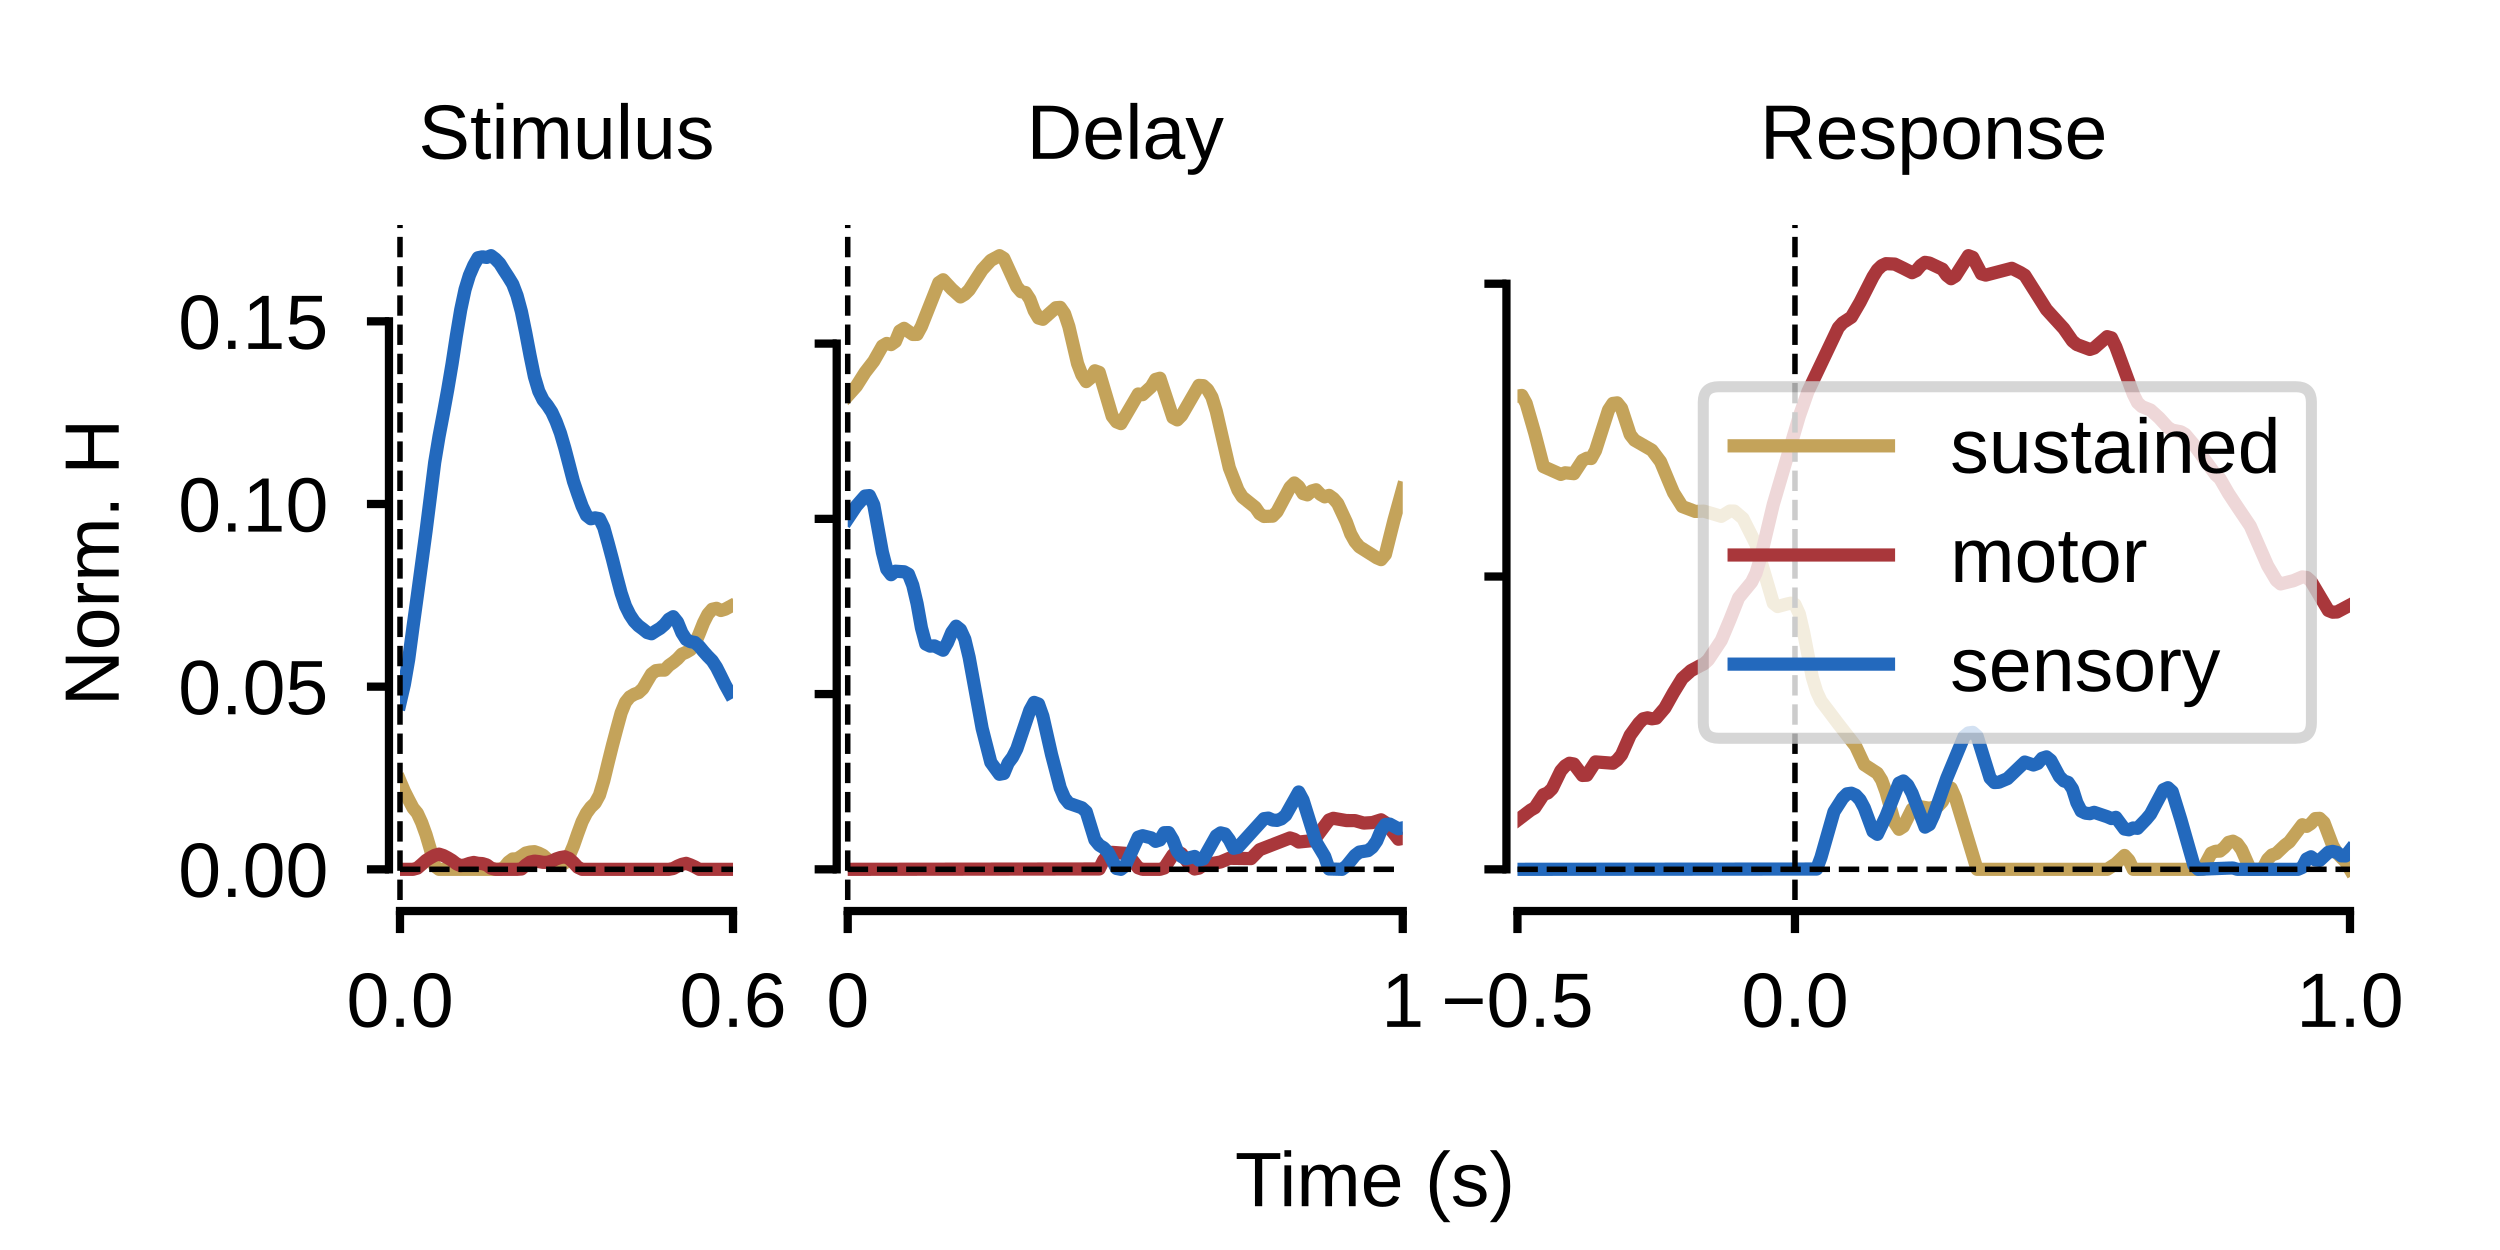
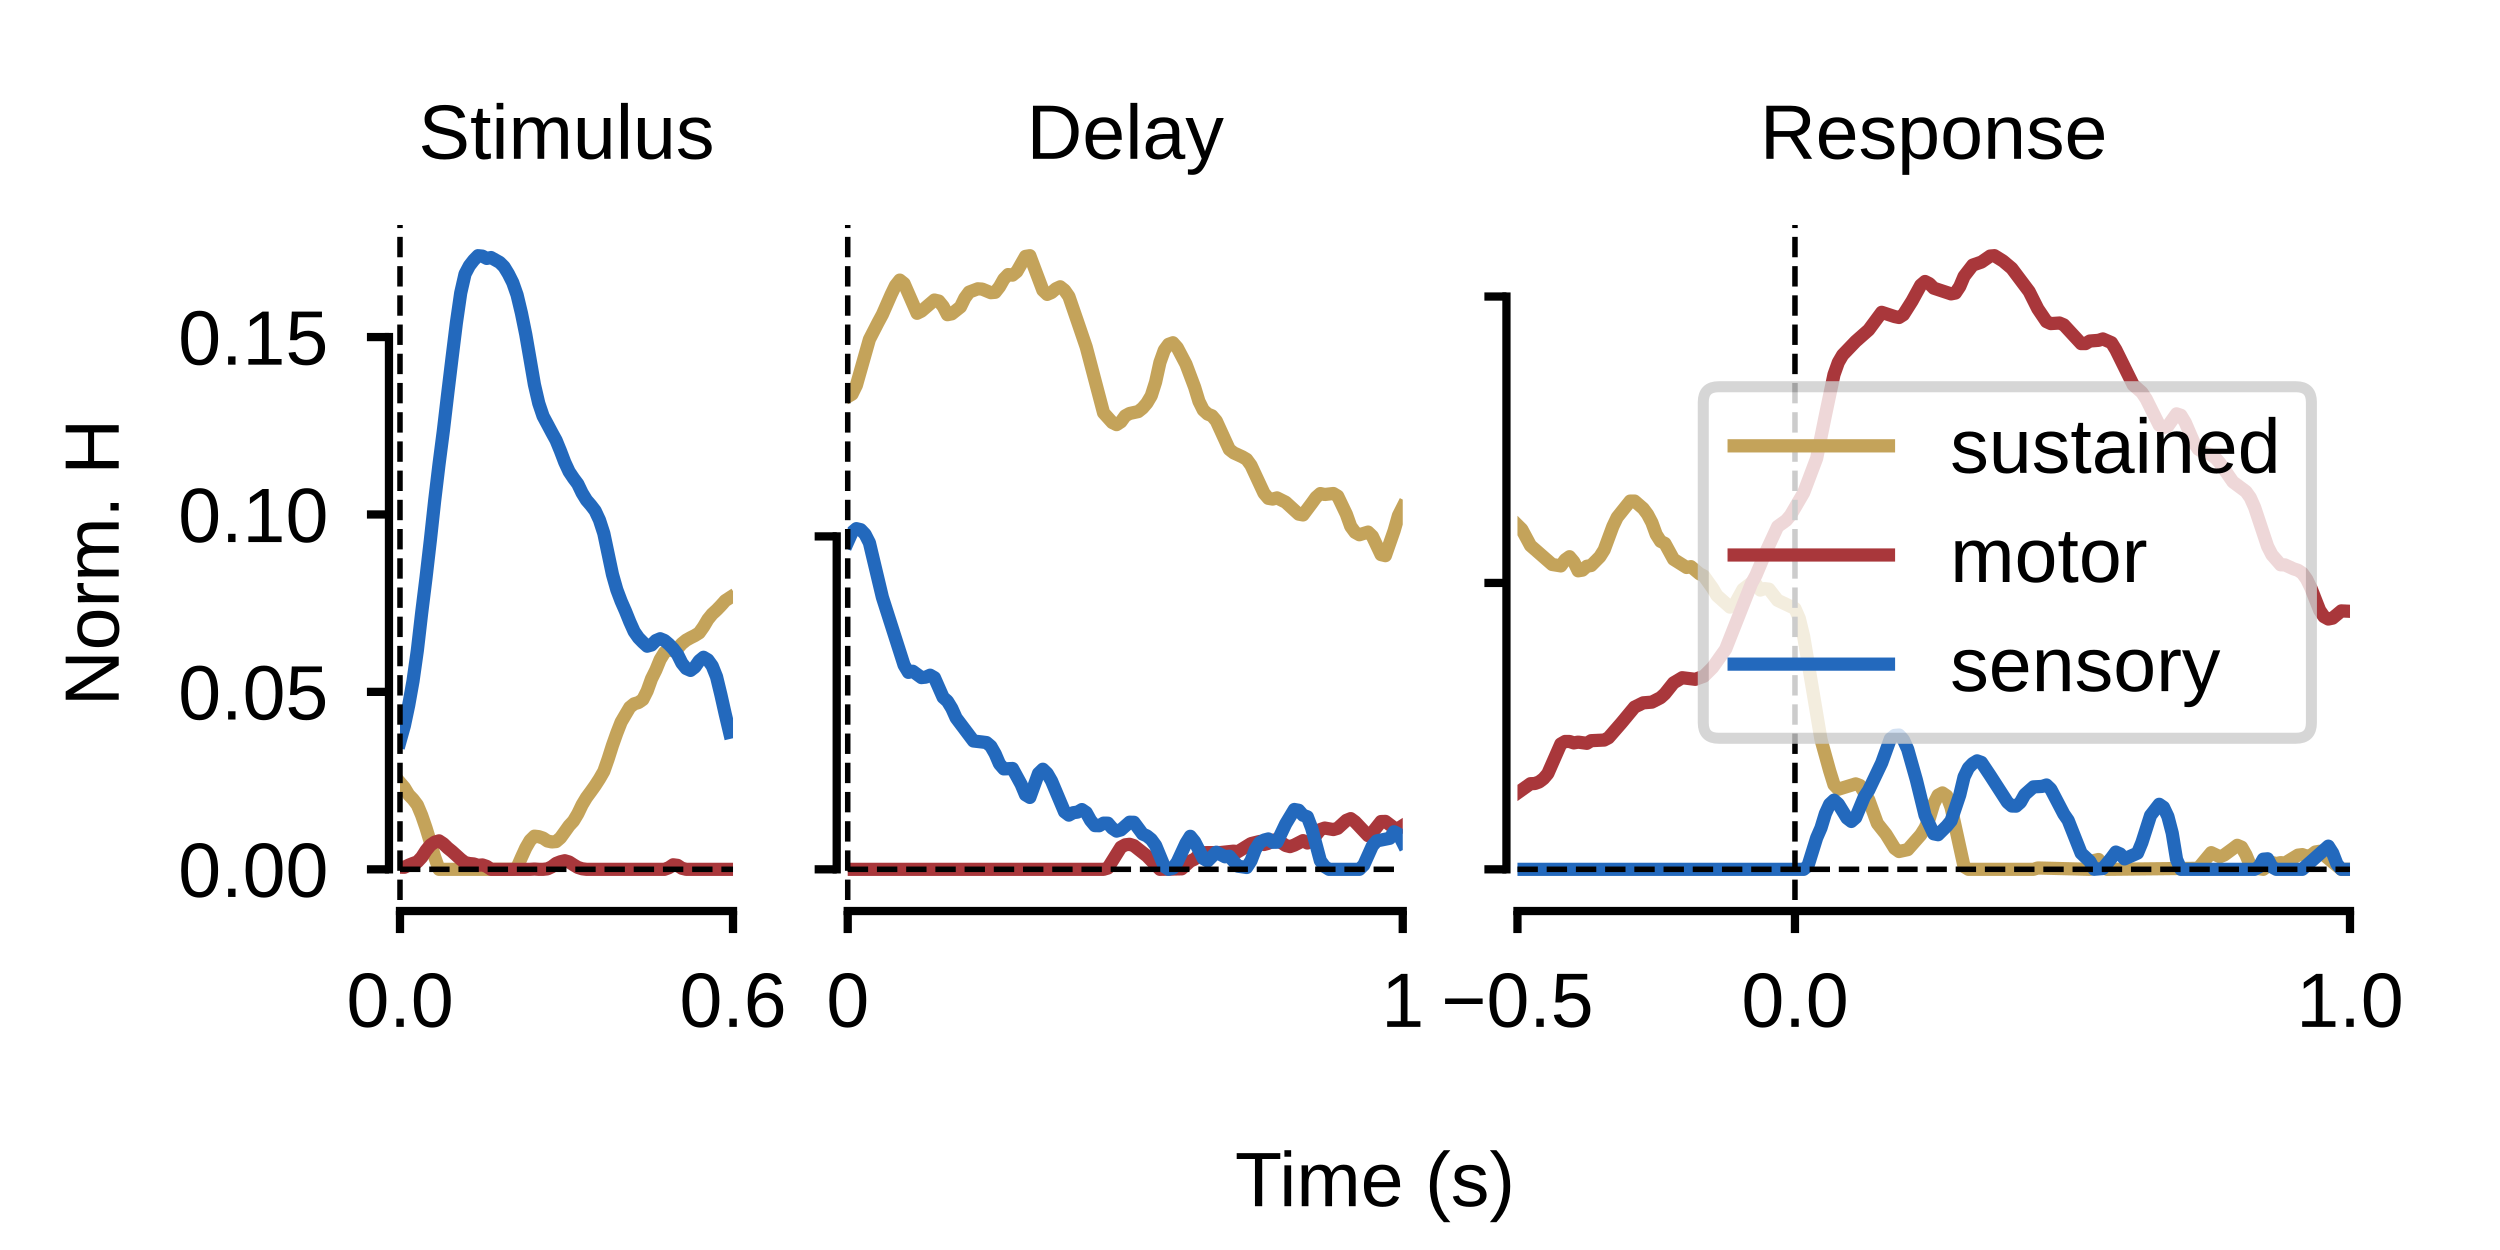
<svg xmlns="http://www.w3.org/2000/svg" xmlns:xlink="http://www.w3.org/1999/xlink" width="226.772pt" height="113.386pt" viewBox="0 0 226.772 113.386" version="1.1">
  <defs>
    <style type="text/css">*{stroke-linejoin: round; stroke-linecap: butt}</style>
  </defs>
  <g id="figure_1">
    <g id="patch_1">
      <path d="M 0 113.386  L 226.772 113.386  L 226.772 0  L 0 0  z " style="fill: #ffffff" />
    </g>
    <g id="axes_1">
      <g id="patch_2">
        <path d="M 36.283 81.638  L 66.491 81.638  L 66.491 20.409  L 36.283 20.409  z " style="fill: #ffffff" />
      </g>
      <g id="matplotlib.axis_1">
        <g id="xtick_1">
          <g id="line2d_1">
            <defs>
-               <path id="m2c13213c6b" d="M 0 0  L 0 2  " style="stroke: #000000; stroke-width: 0.75" />
+               <path id="m046640732e" d="M 0 0  L 0 2  " style="stroke: #000000; stroke-width: 0.75" />
            </defs>
            <g>
-               <use xlink:href="#m2c13213c6b" x="36.283" y="82.638" style="stroke: #000000; stroke-width: 0.75" />
+               <use xlink:href="#m046640732e" x="36.283" y="82.638" style="stroke: #000000; stroke-width: 0.75" />
            </g>
          </g>
          <g id="text_1">
            <text style="font-size: 7px; font-family: 'Arial', sans-serif; text-anchor: middle" x="36.283" y="93.148" transform="rotate(-0 36.28346 93.14826)">0.0</text>
          </g>
        </g>
        <g id="xtick_2">
          <g id="line2d_2">
            <g>
-               <use xlink:href="#m2c13213c6b" x="66.491" y="82.638" style="stroke: #000000; stroke-width: 0.75" />
+               <use xlink:href="#m046640732e" x="66.491" y="82.638" style="stroke: #000000; stroke-width: 0.75" />
            </g>
          </g>
          <g id="text_2">
            <text style="font-size: 7px; font-family: 'Arial', sans-serif; text-anchor: middle" x="66.491" y="93.148" transform="rotate(-0 66.491 93.14826)">0.6</text>
          </g>
        </g>
      </g>
      <g id="matplotlib.axis_2">
        <g id="ytick_1">
          <g id="line2d_3">
            <defs>
-               <path id="me827ea3eed" d="M 0 0  L -2 0  " style="stroke: #000000; stroke-width: 0.75" />
+               <path id="m7865b46c7e" d="M 0 0  L -2 0  " style="stroke: #000000; stroke-width: 0.75" />
            </defs>
            <g>
-               <use xlink:href="#me827ea3eed" x="35.283" y="78.855" style="stroke: #000000; stroke-width: 0.75" />
+               <use xlink:href="#m7865b46c7e" x="35.283" y="78.855" style="stroke: #000000; stroke-width: 0.75" />
            </g>
          </g>
          <g id="text_3">
            <text style="font-size: 7px; font-family: 'Arial', sans-serif; text-anchor: end" x="29.783" y="81.36" transform="rotate(-0 29.78346 81.35992)">0.00</text>
          </g>
        </g>
        <g id="ytick_2">
          <g id="line2d_4">
            <g>
-               <use xlink:href="#me827ea3eed" x="35.283" y="62.286" style="stroke: #000000; stroke-width: 0.75" />
+               <use xlink:href="#m7865b46c7e" x="35.283" y="62.761" style="stroke: #000000; stroke-width: 0.75" />
            </g>
          </g>
          <g id="text_4">
-             <text style="font-size: 7px; font-family: 'Arial', sans-serif; text-anchor: end" x="29.783" y="64.791" transform="rotate(-0 29.78346 64.79074)">0.05</text>
+             <text style="font-size: 7px; font-family: 'Arial', sans-serif; text-anchor: end" x="29.783" y="65.266" transform="rotate(-0 29.78346 65.26633)">0.05</text>
          </g>
        </g>
        <g id="ytick_3">
          <g id="line2d_5">
            <g>
-               <use xlink:href="#me827ea3eed" x="35.283" y="45.716" style="stroke: #000000; stroke-width: 0.75" />
+               <use xlink:href="#m7865b46c7e" x="35.283" y="46.667" style="stroke: #000000; stroke-width: 0.75" />
            </g>
          </g>
          <g id="text_5">
-             <text style="font-size: 7px; font-family: 'Arial', sans-serif; text-anchor: end" x="29.783" y="48.222" transform="rotate(-0 29.78346 48.22155)">0.10</text>
+             <text style="font-size: 7px; font-family: 'Arial', sans-serif; text-anchor: end" x="29.783" y="49.173" transform="rotate(-0 29.78346 49.17273)">0.10</text>
          </g>
        </g>
        <g id="ytick_4">
          <g id="line2d_6">
            <g>
-               <use xlink:href="#me827ea3eed" x="35.283" y="29.147" style="stroke: #000000; stroke-width: 0.75" />
+               <use xlink:href="#m7865b46c7e" x="35.283" y="30.574" style="stroke: #000000; stroke-width: 0.75" />
            </g>
          </g>
          <g id="text_6">
-             <text style="font-size: 7px; font-family: 'Arial', sans-serif; text-anchor: end" x="29.783" y="31.652" transform="rotate(-0 29.78346 31.65236)">0.15</text>
+             <text style="font-size: 7px; font-family: 'Arial', sans-serif; text-anchor: end" x="29.783" y="33.079" transform="rotate(-0 29.78346 33.07914)">0.15</text>
          </g>
        </g>
        <g id="text_7">
          <text style="font-size: 7px; font-family: 'Arial', sans-serif; text-anchor: middle" x="10.77" y="51.024" transform="rotate(-90 10.76956 51.02362)">Norm. H</text>
        </g>
      </g>
      <g id="line2d_7">
-         <path d="M 36.283 70.834  L 36.677 71.762  L 37.07 72.539  L 37.463 73.286  L 37.857 73.765  L 38.25 74.618  L 38.643 75.706  L 39.037 77.037  L 39.43 78.559  L 39.823 78.855  L 40.217 78.855  L 40.61 78.855  L 41.003 78.855  L 41.397 78.855  L 41.79 78.855  L 42.183 78.855  L 42.577 78.855  L 42.97 78.855  L 43.363 78.855  L 43.757 78.855  L 44.15 78.855  L 44.543 78.855  L 44.937 78.855  L 45.33 78.855  L 45.723 78.694  L 46.117 78.207  L 46.51 77.915  L 46.903 77.903  L 47.297 77.655  L 47.69 77.378  L 48.083 77.286  L 48.477 77.253  L 48.87 77.39  L 49.263 77.586  L 49.657 77.941  L 50.05 78.225  L 50.443 78.448  L 50.837 78.51  L 51.23 78.272  L 51.623 77.653  L 52.017 76.725  L 52.41 75.596  L 52.803 74.53  L 53.197 73.759  L 53.59 73.225  L 53.983 72.845  L 54.377 72.12  L 54.77 70.802  L 55.163 69.177  L 55.556 67.598  L 55.95 66.105  L 56.343 64.666  L 56.736 63.702  L 57.13 63.214  L 57.523 62.981  L 57.916 62.834  L 58.31 62.464  L 58.703 61.794  L 59.096 61.137  L 59.49 60.834  L 59.883 60.784  L 60.276 60.788  L 60.67 60.37  L 61.063 60.091  L 61.456 59.761  L 61.85 59.336  L 62.243 59.166  L 62.636 58.932  L 63.03 58.416  L 63.423 57.488  L 63.816 56.496  L 64.21 55.719  L 64.603 55.264  L 64.996 55.179  L 65.39 55.377  L 65.783 55.259  L 66.176 55.046  " clip-path="url(#p32fd23e4e1)" style="fill: none; stroke: #c4a35a; stroke-width: 1.2; stroke-linecap: square" />
+         <path d="M 36.283 70.982  L 36.677 71.439  L 37.07 72.089  L 37.463 72.5  L 37.857 73.02  L 38.25 73.956  L 38.643 75.1  L 39.037 76.392  L 39.43 77.738  L 39.823 78.855  L 40.217 78.855  L 40.61 78.855  L 41.003 78.855  L 41.397 78.855  L 41.79 78.855  L 42.183 78.855  L 42.577 78.855  L 42.97 78.855  L 43.363 78.855  L 43.757 78.855  L 44.15 78.855  L 44.543 78.855  L 44.937 78.855  L 45.33 78.855  L 45.723 78.855  L 46.117 78.855  L 46.51 78.855  L 46.903 78.687  L 47.297 77.78  L 47.69 76.917  L 48.083 76.236  L 48.477 75.847  L 48.87 75.892  L 49.263 76.023  L 49.657 76.286  L 50.05 76.371  L 50.443 76.337  L 50.837 75.999  L 51.23 75.455  L 51.623 74.902  L 52.017 74.475  L 52.41 73.82  L 52.803 73  L 53.197 72.344  L 53.59 71.811  L 53.983 71.259  L 54.377 70.649  L 54.77 69.966  L 55.163 68.847  L 55.556 67.612  L 55.95 66.499  L 56.343 65.493  L 56.736 64.824  L 57.13 64.158  L 57.523 63.844  L 57.916 63.726  L 58.31 63.455  L 58.703 62.675  L 59.096 61.579  L 59.49 60.785  L 59.883 59.825  L 60.276 59.183  L 60.67 58.919  L 61.063 59.028  L 61.456 58.828  L 61.85 58.387  L 62.243 58.067  L 62.636 57.848  L 63.03 57.651  L 63.423 57.405  L 63.816 56.849  L 64.21 56.186  L 64.603 55.7  L 64.996 55.34  L 65.39 54.933  L 65.783 54.491  L 66.176 54.234  " clip-path="url(#p4f9723fdb6)" style="fill: none; stroke: #c4a35a; stroke-width: 1.2; stroke-linecap: square" />
      </g>
      <g id="line2d_8">
-         <path d="M 36.283 78.855  L 36.677 78.855  L 37.07 78.855  L 37.463 78.855  L 37.857 78.745  L 38.25 78.406  L 38.643 78.054  L 39.037 77.805  L 39.43 77.587  L 39.823 77.479  L 40.217 77.606  L 40.61 77.81  L 41.003 78.047  L 41.397 78.351  L 41.79 78.522  L 42.183 78.456  L 42.577 78.319  L 42.97 78.232  L 43.363 78.311  L 43.757 78.336  L 44.15 78.456  L 44.543 78.75  L 44.937 78.855  L 45.33 78.855  L 45.723 78.855  L 46.117 78.855  L 46.51 78.855  L 46.903 78.855  L 47.297 78.827  L 47.69 78.468  L 48.083 78.2  L 48.477 78.111  L 48.87 78.153  L 49.263 78.222  L 49.657 78.218  L 50.05 78.109  L 50.443 77.916  L 50.837 77.786  L 51.23 77.72  L 51.623 77.878  L 52.017 78.24  L 52.41 78.667  L 52.803 78.855  L 53.197 78.855  L 53.59 78.855  L 53.983 78.855  L 54.377 78.855  L 54.77 78.855  L 55.163 78.855  L 55.556 78.855  L 55.95 78.855  L 56.343 78.855  L 56.736 78.855  L 57.13 78.855  L 57.523 78.855  L 57.916 78.855  L 58.31 78.855  L 58.703 78.855  L 59.096 78.855  L 59.49 78.855  L 59.883 78.855  L 60.276 78.855  L 60.67 78.855  L 61.063 78.784  L 61.456 78.569  L 61.85 78.404  L 62.243 78.314  L 62.636 78.457  L 63.03 78.635  L 63.423 78.855  L 63.816 78.855  L 64.21 78.855  L 64.603 78.855  L 64.996 78.855  L 65.39 78.855  L 65.783 78.855  L 66.176 78.855  " clip-path="url(#p32fd23e4e1)" style="fill: none; stroke: #a9373b; stroke-width: 1.2; stroke-linecap: square" />
+         <path d="M 36.283 78.661  L 36.677 78.669  L 37.07 78.478  L 37.463 78.321  L 37.857 78.181  L 38.25 77.76  L 38.643 77.152  L 39.037 76.665  L 39.43 76.39  L 39.823 76.273  L 40.217 76.534  L 40.61 76.915  L 41.003 77.233  L 41.397 77.589  L 41.79 77.946  L 42.183 78.244  L 42.577 78.33  L 42.97 78.367  L 43.363 78.49  L 43.757 78.457  L 44.15 78.59  L 44.543 78.855  L 44.937 78.855  L 45.33 78.855  L 45.723 78.855  L 46.117 78.855  L 46.51 78.855  L 46.903 78.855  L 47.297 78.855  L 47.69 78.855  L 48.083 78.855  L 48.477 78.83  L 48.87 78.855  L 49.263 78.855  L 49.657 78.813  L 50.05 78.627  L 50.443 78.323  L 50.837 78.169  L 51.23 78.075  L 51.623 78.191  L 52.017 78.446  L 52.41 78.68  L 52.803 78.807  L 53.197 78.855  L 53.59 78.855  L 53.983 78.855  L 54.377 78.855  L 54.77 78.855  L 55.163 78.855  L 55.556 78.855  L 55.95 78.855  L 56.343 78.855  L 56.736 78.855  L 57.13 78.855  L 57.523 78.855  L 57.916 78.855  L 58.31 78.855  L 58.703 78.855  L 59.096 78.855  L 59.49 78.855  L 59.883 78.855  L 60.276 78.855  L 60.67 78.71  L 61.063 78.445  L 61.456 78.496  L 61.85 78.759  L 62.243 78.855  L 62.636 78.855  L 63.03 78.855  L 63.423 78.855  L 63.816 78.855  L 64.21 78.855  L 64.603 78.855  L 64.996 78.855  L 65.39 78.855  L 65.783 78.855  L 66.176 78.855  " clip-path="url(#p4f9723fdb6)" style="fill: none; stroke: #a9373b; stroke-width: 1.2; stroke-linecap: square" />
      </g>
      <g id="line2d_9">
-         <path d="M 36.283 63.793  L 36.677 62.094  L 37.07 59.819  L 37.463 56.87  L 37.857 54.018  L 38.25 51.108  L 38.643 48.203  L 39.037 45.081  L 39.43 41.946  L 39.823 39.581  L 40.217 37.507  L 40.61 35.35  L 41.003 33.022  L 41.397 30.457  L 41.79 28.106  L 42.183 26.259  L 42.577 24.977  L 42.97 24.069  L 43.363 23.38  L 43.757 23.298  L 44.15 23.349  L 44.543 23.193  L 44.937 23.494  L 45.33 23.904  L 45.723 24.532  L 46.117 25.134  L 46.51 25.779  L 46.903 26.812  L 47.297 28.268  L 47.69 30.185  L 48.083 32.259  L 48.477 34.172  L 48.87 35.487  L 49.263 36.284  L 49.657 36.778  L 50.05 37.376  L 50.443 38.234  L 50.837 39.292  L 51.23 40.638  L 51.623 42.138  L 52.017 43.659  L 52.41 44.82  L 52.803 45.914  L 53.197 46.746  L 53.59 47.057  L 53.983 46.975  L 54.377 47.048  L 54.77 47.86  L 55.163 49.266  L 55.556 50.738  L 55.95 52.315  L 56.343 53.801  L 56.736 54.968  L 57.13 55.761  L 57.523 56.356  L 57.916 56.765  L 58.31 57.059  L 58.703 57.376  L 59.096 57.488  L 59.49 57.232  L 59.883 56.995  L 60.276 56.654  L 60.67 56.171  L 61.063 55.941  L 61.456 56.432  L 61.85 57.394  L 62.243 58.009  L 62.636 58.208  L 63.03 58.275  L 63.423 58.623  L 63.816 59.097  L 64.21 59.537  L 64.603 59.934  L 64.996 60.539  L 65.39 61.322  L 65.783 62.125  L 66.176 62.834  " clip-path="url(#p32fd23e4e1)" style="fill: none; stroke: #2369bd; stroke-width: 1.2; stroke-linecap: square" />
+         <path d="M 36.283 67.257  L 36.677 65.844  L 37.07 63.984  L 37.463 61.78  L 37.857 58.994  L 38.25 55.588  L 38.643 52.406  L 39.037 49.002  L 39.43 45.391  L 39.823 42.108  L 40.217 39.064  L 40.61 35.719  L 41.003 32.473  L 41.397 29.294  L 41.79 26.575  L 42.183 24.852  L 42.577 24.105  L 42.97 23.599  L 43.363 23.193  L 43.757 23.234  L 44.15 23.44  L 44.543 23.363  L 44.937 23.583  L 45.33 23.805  L 45.723 24.198  L 46.117 24.846  L 46.51 25.63  L 46.903 26.749  L 47.297 28.397  L 47.69 30.328  L 48.083 32.6  L 48.477 34.891  L 48.87 36.583  L 49.263 37.748  L 49.657 38.483  L 50.05 39.225  L 50.443 39.942  L 50.837 40.904  L 51.23 41.936  L 51.623 42.783  L 52.017 43.372  L 52.41 43.9  L 52.803 44.719  L 53.197 45.364  L 53.59 45.819  L 53.983 46.33  L 54.377 47.174  L 54.77 48.383  L 55.163 50.243  L 55.556 52.109  L 55.95 53.493  L 56.343 54.538  L 56.736 55.435  L 57.13 56.412  L 57.523 57.288  L 57.916 57.852  L 58.31 58.257  L 58.703 58.615  L 59.096 58.508  L 59.49 58.105  L 59.883 57.939  L 60.276 58.099  L 60.67 58.435  L 61.063 58.845  L 61.456 59.356  L 61.85 60.15  L 62.243 60.637  L 62.636 60.811  L 63.03 60.511  L 63.423 59.945  L 63.816 59.622  L 64.21 59.855  L 64.603 60.403  L 64.996 61.387  L 65.39 63.016  L 65.783 64.766  L 66.176 66.423  " clip-path="url(#p4f9723fdb6)" style="fill: none; stroke: #2369bd; stroke-width: 1.2; stroke-linecap: square" />
      </g>
      <g id="line2d_10">
        <path d="M 36.283 81.638  L 36.283 20.409  " style="fill: none; stroke-dasharray: 1.85,0.8; stroke-dashoffset: 0; stroke: #000000; stroke-width: 0.5" />
      </g>
      <g id="line2d_11">
        <path d="M 36.283 78.855  L 66.491 78.855  " style="fill: none; stroke-dasharray: 1.85,0.8; stroke-dashoffset: 0; stroke: #000000; stroke-width: 0.5" />
      </g>
      <g id="patch_3">
-         <path d="M 35.283 78.855  L 35.283 29.147  " style="fill: none; stroke: #000000; stroke-width: 0.75; stroke-linejoin: miter; stroke-linecap: square" />
+         <path d="M 35.283 78.855  L 35.283 30.574  " style="fill: none; stroke: #000000; stroke-width: 0.75; stroke-linejoin: miter; stroke-linecap: square" />
      </g>
      <g id="patch_4">
        <path d="M 36.283 82.638  L 66.491 82.638  " style="fill: none; stroke: #000000; stroke-width: 0.75; stroke-linejoin: miter; stroke-linecap: square" />
      </g>
      <g id="text_8">
        <text style="font-size: 7px; font-family: 'Arial', sans-serif; text-anchor: middle" x="51.387" y="14.409" transform="rotate(-0 51.38723 14.40945)">Stimulus</text>
      </g>
    </g>
    <g id="axes_2">
      <g id="patch_5">
        <path d="M 76.896 81.638  L 127.242 81.638  L 127.242 20.409  L 76.896 20.409  z " style="fill: #ffffff" />
      </g>
      <g id="matplotlib.axis_3">
        <g id="xtick_3">
          <g id="line2d_12">
            <g>
-               <use xlink:href="#m2c13213c6b" x="76.896" y="82.638" style="stroke: #000000; stroke-width: 0.75" />
+               <use xlink:href="#m046640732e" x="76.896" y="82.638" style="stroke: #000000; stroke-width: 0.75" />
            </g>
          </g>
          <g id="text_9">
            <text style="font-size: 7px; font-family: 'Arial', sans-serif; text-anchor: middle" x="76.896" y="93.148" transform="rotate(-0 76.89581 93.14826)">0</text>
          </g>
        </g>
        <g id="xtick_4">
          <g id="line2d_13">
            <g>
-               <use xlink:href="#m2c13213c6b" x="127.242" y="82.638" style="stroke: #000000; stroke-width: 0.75" />
+               <use xlink:href="#m046640732e" x="127.242" y="82.638" style="stroke: #000000; stroke-width: 0.75" />
            </g>
          </g>
          <g id="text_10">
            <text style="font-size: 7px; font-family: 'Arial', sans-serif; text-anchor: middle" x="127.242" y="93.148" transform="rotate(-0 127.2417 93.14826)">1</text>
          </g>
        </g>
      </g>
      <g id="matplotlib.axis_4">
        <g id="ytick_5">
          <g id="line2d_14">
            <g>
-               <use xlink:href="#me827ea3eed" x="75.896" y="78.855" style="stroke: #000000; stroke-width: 0.75" />
+               <use xlink:href="#m7865b46c7e" x="75.896" y="78.855" style="stroke: #000000; stroke-width: 0.75" />
            </g>
          </g>
        </g>
        <g id="ytick_6">
          <g id="line2d_15">
            <g>
-               <use xlink:href="#me827ea3eed" x="75.896" y="62.959" style="stroke: #000000; stroke-width: 0.75" />
-             </g>
-           </g>
-         </g>
-         <g id="ytick_7">
-           <g id="line2d_16">
-             <g>
-               <use xlink:href="#me827ea3eed" x="75.896" y="47.064" style="stroke: #000000; stroke-width: 0.75" />
-             </g>
-           </g>
-         </g>
-         <g id="ytick_8">
-           <g id="line2d_17">
-             <g>
-               <use xlink:href="#me827ea3eed" x="75.896" y="31.168" style="stroke: #000000; stroke-width: 0.75" />
-             </g>
-           </g>
-         </g>
+               <use xlink:href="#m7865b46c7e" x="75.896" y="48.658" style="stroke: #000000; stroke-width: 0.75" />
+             </g>
+           </g>
+         </g>
+       </g>
+       <g id="line2d_16">
+         <path d="M 76.896 35.982  L 77.289 35.752  L 77.682 34.948  L 78.862 30.787  L 79.649 29.254  L 80.042 28.524  L 80.829 26.727  L 81.222 25.909  L 81.616 25.407  L 82.009 25.72  L 83.189 28.418  L 83.582 28.223  L 84.762 27.215  L 85.156 27.308  L 85.549 27.792  L 85.942 28.546  L 86.336 28.466  L 87.122 27.842  L 87.516 27.034  L 87.909 26.496  L 88.696 26.196  L 89.089 26.223  L 89.876 26.549  L 90.269 26.516  L 90.662 26.013  L 91.056 25.316  L 91.449 24.905  L 91.842 24.957  L 92.236 24.636  L 93.022 23.257  L 93.416 23.193  L 94.596 26.33  L 94.989 26.703  L 95.382 26.535  L 95.776 26.195  L 96.169 26.014  L 96.562 26.326  L 96.956 26.889  L 97.742 29.17  L 98.529 31.477  L 100.102 37.447  L 100.889 38.323  L 101.282 38.518  L 101.675 38.265  L 102.069 37.721  L 102.462 37.506  L 103.249 37.334  L 103.642 37.02  L 104.035 36.56  L 104.429 35.896  L 104.822 34.66  L 105.215 32.875  L 105.609 31.765  L 106.002 31.231  L 106.395 31.091  L 106.789 31.535  L 107.575 33.03  L 108.362 35.118  L 108.755 36.407  L 109.149 37.196  L 109.542 37.556  L 109.935 37.717  L 110.329 38.18  L 111.509 40.763  L 111.902 41.076  L 112.689 41.438  L 113.082 41.668  L 113.475 42.206  L 114.655 44.738  L 115.049 45.205  L 115.442 45.27  L 115.835 45.162  L 116.622 45.556  L 117.802 46.636  L 118.195 46.71  L 118.982 45.66  L 119.375 45.115  L 119.768 44.771  L 120.162 44.854  L 120.948 44.766  L 121.342 45.005  L 122.128 46.647  L 122.522 47.75  L 122.915 48.287  L 123.308 48.507  L 124.095 48.265  L 124.488 48.645  L 125.275 50.309  L 125.668 50.403  L 126.455 48.149  L 126.848 46.769  L 127.242 45.989  L 127.242 45.989  " clip-path="url(#p827e4823f3)" style="fill: none; stroke: #c4a35a; stroke-width: 1.2; stroke-linecap: square" />
+       </g>
+       <g id="line2d_17">
+         <path d="M 76.896 78.855  L 100.102 78.855  L 100.495 78.739  L 101.675 76.849  L 102.069 76.634  L 102.462 76.584  L 102.855 76.709  L 104.035 77.643  L 105.215 78.855  L 107.182 78.812  L 107.969 78.11  L 108.362 77.93  L 108.755 77.55  L 109.149 77.345  L 110.722 77.332  L 111.902 77.206  L 112.295 77.255  L 113.475 76.524  L 114.262 76.33  L 114.655 76.603  L 115.049 76.495  L 115.442 76.221  L 115.835 76.17  L 116.622 76.694  L 117.015 76.796  L 117.409 76.656  L 118.195 76.253  L 118.589 76.468  L 118.982 76.26  L 119.768 75.247  L 120.162 75.112  L 120.948 75.248  L 121.342 75.131  L 122.128 74.415  L 122.522 74.257  L 122.915 74.545  L 124.095 75.796  L 124.488 75.516  L 125.275 74.52  L 125.668 74.509  L 126.455 75.102  L 126.848 75.146  L 127.242 74.896  L 127.242 74.896  " clip-path="url(#p827e4823f3)" style="fill: none; stroke: #a9373b; stroke-width: 1.2; stroke-linecap: square" />
      </g>
      <g id="line2d_18">
-         <path d="M 76.896 35.904  L 77.682 35.027  L 78.469 33.782  L 79.256 32.764  L 80.042 31.382  L 80.436 31.152  L 80.829 31.257  L 81.222 30.98  L 81.616 30.024  L 82.009 29.784  L 82.796 30.337  L 83.189 30.334  L 83.582 29.609  L 85.156 25.642  L 85.549 25.379  L 86.336 26.225  L 87.122 26.933  L 87.516 26.695  L 87.909 26.303  L 89.089 24.475  L 89.876 23.618  L 90.662 23.193  L 91.056 23.434  L 92.236 26.014  L 92.629 26.466  L 93.022 26.535  L 93.416 27.137  L 93.809 28.183  L 94.202 28.848  L 94.596 28.963  L 95.776 27.913  L 96.169 27.881  L 96.562 28.441  L 96.956 29.618  L 97.742 32.979  L 98.135 34.006  L 98.529 34.612  L 98.922 34.284  L 99.315 33.635  L 99.709 33.777  L 100.889 37.758  L 101.282 38.268  L 101.675 38.426  L 103.249 35.738  L 103.642 35.799  L 104.429 35.079  L 104.822 34.417  L 105.215 34.31  L 106.395 37.878  L 106.789 38.087  L 107.182 37.687  L 108.755 34.96  L 109.149 34.983  L 109.542 35.342  L 109.935 36.025  L 110.329 37.305  L 111.509 42.437  L 112.295 44.452  L 112.689 45.078  L 113.869 46.026  L 114.262 46.6  L 114.655 46.847  L 115.442 46.82  L 115.835 46.419  L 117.015 44.205  L 117.409 43.809  L 117.802 44.135  L 118.195 44.77  L 118.589 44.888  L 118.982 44.542  L 119.375 44.427  L 119.768 44.84  L 120.162 45.07  L 120.555 44.935  L 120.948 45.218  L 121.342 45.671  L 122.128 47.358  L 122.522 48.431  L 122.915 49.135  L 123.308 49.6  L 124.882 50.596  L 125.275 50.764  L 125.668 50.291  L 126.455 47.149  L 127.242 44.311  L 127.242 44.311  " clip-path="url(#p17defe0cfa)" style="fill: none; stroke: #c4a35a; stroke-width: 1.2; stroke-linecap: square" />
+         <path d="M 76.896 49.163  L 77.289 48.289  L 77.682 47.955  L 78.076 48.048  L 78.469 48.463  L 78.862 49.232  L 80.042 54.185  L 82.009 60.334  L 82.402 60.99  L 82.796 60.889  L 83.582 61.463  L 83.976 61.422  L 84.369 61.246  L 84.762 61.471  L 85.549 63.256  L 85.942 63.608  L 86.336 64.252  L 86.729 65.126  L 88.302 67.215  L 89.089 67.306  L 89.482 67.358  L 89.876 67.691  L 90.269 68.378  L 90.662 69.293  L 91.056 69.746  L 91.842 69.709  L 92.629 71.155  L 93.022 72.095  L 93.416 72.333  L 94.202 70.158  L 94.596 69.777  L 94.989 70.16  L 95.382 70.837  L 96.562 73.642  L 96.956 73.938  L 97.349 73.721  L 97.742 73.664  L 98.135 73.437  L 98.529 73.704  L 98.922 74.417  L 99.315 74.89  L 99.709 74.901  L 100.102 74.667  L 100.495 74.67  L 100.889 75.129  L 101.282 75.39  L 101.675 75.278  L 102.462 74.583  L 102.855 74.588  L 103.642 75.651  L 104.035 75.826  L 104.429 76.146  L 104.822 76.686  L 105.609 78.591  L 106.002 78.855  L 106.395 78.75  L 106.789 78.195  L 107.575 76.493  L 107.969 75.86  L 108.362 76.345  L 109.149 77.875  L 109.542 78.099  L 110.329 77.305  L 111.115 77.717  L 111.509 77.668  L 112.295 78.572  L 113.082 78.689  L 113.475 78.08  L 113.869 77.057  L 114.262 76.442  L 114.655 76.202  L 115.049 76.099  L 115.442 76.404  L 115.835 76.396  L 116.622 74.736  L 117.409 73.428  L 117.802 73.498  L 118.195 73.948  L 118.589 74.092  L 118.982 75.124  L 119.768 78.074  L 120.162 78.61  L 120.555 78.855  L 123.308 78.855  L 123.702 78.469  L 124.488 76.722  L 124.882 76.278  L 126.062 76.041  L 126.455 75.448  L 126.848 75.653  L 127.242 76.436  L 127.242 76.436  " clip-path="url(#p827e4823f3)" style="fill: none; stroke: #2369bd; stroke-width: 1.2; stroke-linecap: square" />
      </g>
      <g id="line2d_19">
-         <path d="M 76.896 78.855  L 99.709 78.822  L 100.102 78.036  L 100.495 77.552  L 100.889 77.317  L 102.069 77.405  L 102.462 77.71  L 103.249 78.719  L 103.642 78.855  L 105.215 78.855  L 105.609 78.735  L 106.395 77.542  L 106.789 77.23  L 107.182 77.445  L 107.969 78.533  L 108.362 78.824  L 108.755 78.748  L 109.149 78.474  L 110.722 78.189  L 111.509 77.856  L 113.475 77.881  L 114.262 77.077  L 117.015 76.008  L 117.409 76.134  L 117.802 76.379  L 118.982 76.261  L 119.375 75.964  L 120.555 74.378  L 120.948 74.227  L 122.128 74.432  L 122.915 74.438  L 123.702 74.662  L 124.488 74.616  L 125.275 74.365  L 125.668 74.619  L 126.848 76.125  L 127.242 76.049  L 127.242 76.049  " clip-path="url(#p17defe0cfa)" style="fill: none; stroke: #a9373b; stroke-width: 1.2; stroke-linecap: square" />
+         <path d="M 76.896 81.638  L 76.896 20.409  " style="fill: none; stroke-dasharray: 1.85,0.8; stroke-dashoffset: 0; stroke: #000000; stroke-width: 0.5" />
      </g>
      <g id="line2d_20">
-         <path d="M 76.896 47.068  L 77.682 45.892  L 78.469 44.995  L 78.862 44.956  L 79.256 45.792  L 80.042 50.1  L 80.436 51.626  L 80.829 52.13  L 81.222 51.814  L 82.009 51.866  L 82.402 52.08  L 82.796 53.086  L 83.189 54.757  L 83.582 56.952  L 83.976 58.421  L 84.369 58.608  L 84.762 58.591  L 85.549 58.979  L 85.942 58.299  L 86.336 57.352  L 86.729 56.802  L 87.122 57.116  L 87.516 57.978  L 87.909 59.619  L 89.089 66.074  L 89.876 69.155  L 90.662 70.233  L 91.056 70.159  L 91.449 69.216  L 91.842 68.691  L 92.236 67.92  L 93.416 64.428  L 93.809 63.714  L 94.202 63.861  L 94.596 64.967  L 95.382 68.441  L 96.169 71.46  L 96.562 72.38  L 96.956 72.865  L 98.135 73.272  L 98.529 73.633  L 99.315 76.182  L 99.709 76.662  L 100.102 76.897  L 100.495 77.29  L 101.282 78.78  L 101.675 78.855  L 102.069 78.54  L 103.249 75.941  L 103.642 75.807  L 104.429 76.003  L 104.822 76.318  L 105.215 76.192  L 105.609 75.532  L 106.002 75.523  L 106.395 76.179  L 106.789 77.211  L 107.182 77.7  L 107.575 77.89  L 108.362 77.689  L 108.755 78.027  L 109.149 77.912  L 110.329 75.811  L 110.722 75.55  L 111.115 75.644  L 111.509 76.177  L 111.902 76.944  L 112.295 76.86  L 114.655 74.26  L 115.049 74.208  L 115.442 74.386  L 115.835 74.417  L 116.229 74.277  L 116.622 73.947  L 117.802 71.841  L 118.195 72.567  L 118.982 75.093  L 119.375 76.371  L 120.162 77.683  L 120.555 78.824  L 121.735 78.855  L 122.128 78.562  L 122.915 77.589  L 123.308 77.29  L 124.095 77.16  L 124.488 76.853  L 124.882 76.279  L 125.275 75.332  L 125.668 74.795  L 126.062 74.753  L 126.848 75.178  L 127.242 75.095  L 127.242 75.095  " clip-path="url(#p17defe0cfa)" style="fill: none; stroke: #2369bd; stroke-width: 1.2; stroke-linecap: square" />
-       </g>
-       <g id="line2d_21">
-         <path d="M 76.896 81.638  L 76.896 20.409  " style="fill: none; stroke-dasharray: 1.85,0.8; stroke-dashoffset: 0; stroke: #000000; stroke-width: 0.5" />
-       </g>
-       <g id="line2d_22">
        <path d="M 76.896 78.855  L 127.242 78.855  " style="fill: none; stroke-dasharray: 1.85,0.8; stroke-dashoffset: 0; stroke: #000000; stroke-width: 0.5" />
      </g>
      <g id="patch_6">
-         <path d="M 75.896 78.855  L 75.896 31.168  " style="fill: none; stroke: #000000; stroke-width: 0.75; stroke-linejoin: miter; stroke-linecap: square" />
+         <path d="M 75.896 78.855  L 75.896 48.658  " style="fill: none; stroke: #000000; stroke-width: 0.75; stroke-linejoin: miter; stroke-linecap: square" />
      </g>
      <g id="patch_7">
        <path d="M 76.896 82.638  L 127.242 82.638  " style="fill: none; stroke: #000000; stroke-width: 0.75; stroke-linejoin: miter; stroke-linecap: square" />
      </g>
      <g id="text_11">
        <text style="font-size: 7px; font-family: 'Arial', sans-serif; text-anchor: middle" x="102.069" y="14.409" transform="rotate(-0 102.0688 14.40945)">Delay</text>
      </g>
    </g>
    <g id="axes_3">
      <g id="patch_8">
        <path d="M 137.647 81.638  L 213.165 81.638  L 213.165 20.409  L 137.647 20.409  z " style="fill: #ffffff" />
      </g>
      <g id="matplotlib.axis_5">
        <g id="xtick_5">
-           <g id="line2d_23">
-             <g>
-               <use xlink:href="#m2c13213c6b" x="137.647" y="82.638" style="stroke: #000000; stroke-width: 0.75" />
+           <g id="line2d_21">
+             <g>
+               <use xlink:href="#m046640732e" x="137.647" y="82.638" style="stroke: #000000; stroke-width: 0.75" />
            </g>
          </g>
          <g id="text_12">
            <text style="font-size: 7px; font-family: 'Arial', sans-serif; text-anchor: middle" x="137.647" y="93.148" transform="rotate(-0 137.6465 93.14826)">−0.5</text>
          </g>
        </g>
        <g id="xtick_6">
-           <g id="line2d_24">
-             <g>
-               <use xlink:href="#m2c13213c6b" x="162.819" y="82.638" style="stroke: #000000; stroke-width: 0.75" />
+           <g id="line2d_22">
+             <g>
+               <use xlink:href="#m046640732e" x="162.819" y="82.638" style="stroke: #000000; stroke-width: 0.75" />
            </g>
          </g>
          <g id="text_13">
            <text style="font-size: 7px; font-family: 'Arial', sans-serif; text-anchor: middle" x="162.819" y="93.148" transform="rotate(-0 162.8195 93.14826)">0.0</text>
          </g>
        </g>
        <g id="xtick_7">
-           <g id="line2d_25">
-             <g>
-               <use xlink:href="#m2c13213c6b" x="213.165" y="82.638" style="stroke: #000000; stroke-width: 0.75" />
+           <g id="line2d_23">
+             <g>
+               <use xlink:href="#m046640732e" x="213.165" y="82.638" style="stroke: #000000; stroke-width: 0.75" />
            </g>
          </g>
          <g id="text_14">
            <text style="font-size: 7px; font-family: 'Arial', sans-serif; text-anchor: middle" x="213.165" y="93.148" transform="rotate(-0 213.1654 93.14826)">1.0</text>
          </g>
        </g>
      </g>
      <g id="matplotlib.axis_6">
+         <g id="ytick_7">
+           <g id="line2d_24">
+             <g>
+               <use xlink:href="#m7865b46c7e" x="136.647" y="78.855" style="stroke: #000000; stroke-width: 0.75" />
+             </g>
+           </g>
+         </g>
+         <g id="ytick_8">
+           <g id="line2d_25">
+             <g>
+               <use xlink:href="#m7865b46c7e" x="136.647" y="52.878" style="stroke: #000000; stroke-width: 0.75" />
+             </g>
+           </g>
+         </g>
        <g id="ytick_9">
          <g id="line2d_26">
            <g>
-               <use xlink:href="#me827ea3eed" x="136.647" y="78.855" style="stroke: #000000; stroke-width: 0.75" />
-             </g>
-           </g>
-         </g>
-         <g id="ytick_10">
-           <g id="line2d_27">
-             <g>
-               <use xlink:href="#me827ea3eed" x="136.647" y="52.297" style="stroke: #000000; stroke-width: 0.75" />
-             </g>
-           </g>
-         </g>
-         <g id="ytick_11">
-           <g id="line2d_28">
-             <g>
-               <use xlink:href="#me827ea3eed" x="136.647" y="25.739" style="stroke: #000000; stroke-width: 0.75" />
-             </g>
-           </g>
-         </g>
+               <use xlink:href="#m7865b46c7e" x="136.647" y="26.901" style="stroke: #000000; stroke-width: 0.75" />
+             </g>
+           </g>
+         </g>
+       </g>
+       <g id="line2d_27">
+         <path d="M 137.647 47.626  L 138.04 48.015  L 138.827 49.485  L 140.793 51.204  L 141.58 51.333  L 141.973 50.779  L 142.366 50.497  L 142.76 50.965  L 143.153 51.778  L 143.546 51.716  L 143.94 51.364  L 144.333 51.296  L 145.12 50.502  L 145.513 49.876  L 146.3 47.75  L 146.693 46.927  L 147.873 45.452  L 148.266 45.45  L 149.053 46.129  L 149.446 46.656  L 149.84 47.404  L 150.233 48.481  L 150.626 49.101  L 151.02 49.293  L 151.806 50.731  L 152.986 51.474  L 153.38 51.399  L 154.166 52.053  L 154.56 52.251  L 155.346 53.354  L 155.74 54.018  L 156.92 55.069  L 157.313 54.897  L 158.1 53.462  L 158.886 52.859  L 159.28 52.999  L 159.673 53.524  L 160.066 53.394  L 160.46 53.444  L 161.246 54.453  L 162.819 55.201  L 163.213 56.102  L 163.606 57.716  L 165.179 67.081  L 165.966 69.917  L 166.359 71.178  L 166.753 71.591  L 168.326 71.104  L 168.719 71.252  L 169.506 72.537  L 170.293 74.692  L 171.079 75.681  L 171.866 76.955  L 172.259 77.241  L 173.046 77.07  L 174.226 75.728  L 174.619 75.109  L 175.013 74.217  L 175.406 72.918  L 175.799 72.138  L 176.193 71.926  L 176.586 72.195  L 176.979 73.234  L 178.159 78.609  L 178.553 78.855  L 184.452 78.855  L 184.846 78.733  L 189.566 78.855  L 189.959 78.055  L 190.352 77.965  L 190.746 78.509  L 191.139 78.855  L 199.399 78.763  L 200.579 77.344  L 201.366 77.72  L 201.759 77.554  L 202.546 76.977  L 202.939 76.677  L 203.332 76.845  L 203.726 77.536  L 204.119 78.488  L 204.512 78.744  L 205.299 78.855  L 206.085 78.236  L 206.479 78.332  L 206.872 78.248  L 207.265 78.289  L 208.445 77.569  L 208.839 77.521  L 209.232 77.657  L 209.625 77.585  L 210.019 77.283  L 210.412 77.219  L 212.379 78.855  L 213.165 78.855  L 213.165 78.855  " clip-path="url(#p157e287e60)" style="fill: none; stroke: #c4a35a; stroke-width: 1.2; stroke-linecap: square" />
+       </g>
+       <g id="line2d_28">
+         <path d="M 137.647 71.928  L 138.827 71.088  L 139.22 71.073  L 139.613 70.931  L 140.006 70.636  L 140.4 70.174  L 141.58 67.482  L 141.973 67.257  L 142.366 67.258  L 142.76 67.388  L 143.153 67.318  L 143.94 67.425  L 144.333 67.185  L 145.513 67.129  L 145.906 66.923  L 147.086 65.566  L 148.266 64.141  L 149.053 63.753  L 149.84 63.69  L 150.626 63.287  L 151.02 62.927  L 151.806 61.942  L 152.593 61.474  L 153.773 61.62  L 154.56 61.336  L 155.346 60.555  L 156.526 58.89  L 158.886 52.909  L 159.28 52.177  L 160.066 50.32  L 161.246 47.765  L 162.033 47.194  L 162.426 46.727  L 163.606 44.7  L 164.786 41.574  L 165.573 37.708  L 166.359 33.975  L 166.753 32.87  L 167.146 32.197  L 168.326 30.965  L 169.506 29.924  L 170.686 28.33  L 171.866 28.717  L 172.259 28.799  L 172.653 28.55  L 173.439 27.307  L 174.226 25.869  L 174.619 25.534  L 175.013 25.734  L 175.406 26.137  L 176.979 26.659  L 177.373 26.58  L 177.766 25.992  L 178.159 25.062  L 178.946 24.045  L 179.733 23.772  L 180.519 23.227  L 180.913 23.193  L 181.699 23.682  L 182.486 24.344  L 184.059 26.44  L 184.846 28.009  L 185.632 29.172  L 186.026 29.353  L 186.812 29.3  L 187.206 29.467  L 188.779 31.169  L 189.172 31.169  L 189.566 30.934  L 190.352 30.872  L 190.746 30.745  L 191.532 31.086  L 191.926 31.726  L 193.499 34.911  L 194.286 35.601  L 194.679 36.192  L 195.859 38.559  L 196.252 38.796  L 196.646 38.645  L 197.432 37.54  L 197.826 37.672  L 198.219 38.317  L 199.006 40.147  L 199.399 40.741  L 199.792 40.98  L 200.579 41.272  L 200.972 41.552  L 201.366 42.008  L 202.546 43.713  L 203.726 44.588  L 204.119 45.136  L 204.512 46.018  L 205.692 49.563  L 206.085 50.329  L 206.872 51.231  L 207.265 51.242  L 208.052 51.603  L 208.445 51.728  L 208.839 51.991  L 209.232 52.54  L 209.625 53.35  L 210.412 55.356  L 210.805 55.935  L 211.199 56.152  L 211.592 56.069  L 212.379 55.414  L 213.165 55.451  L 213.165 55.451  " clip-path="url(#p157e287e60)" style="fill: none; stroke: #a9373b; stroke-width: 1.2; stroke-linecap: square" />
      </g>
      <g id="line2d_29">
-         <path d="M 137.647 35.933  L 138.04 35.869  L 138.433 36.58  L 139.22 39.299  L 140.006 42.33  L 141.58 43.032  L 141.973 42.887  L 142.76 42.966  L 143.546 41.763  L 143.94 41.564  L 144.333 41.591  L 144.726 40.874  L 145.906 37.189  L 146.3 36.594  L 146.693 36.543  L 147.086 37.03  L 147.873 39.426  L 148.266 39.928  L 149.84 40.835  L 150.626 41.877  L 151.413 43.768  L 151.806 44.693  L 152.593 45.947  L 153.773 46.392  L 154.56 46.365  L 156.133 46.837  L 156.92 46.356  L 157.313 46.359  L 158.1 47.025  L 159.28 49.369  L 160.853 54.713  L 161.246 55.019  L 162.033 54.804  L 162.426 54.716  L 162.819 54.827  L 163.213 55.687  L 163.606 57.366  L 164.393 61.437  L 164.786 62.733  L 165.179 63.58  L 166.753 65.664  L 168.326 67.687  L 169.113 69.371  L 170.293 70.137  L 170.686 70.764  L 171.079 71.835  L 171.866 74.629  L 172.259 75.223  L 172.653 74.973  L 173.439 73.399  L 173.833 73.118  L 175.013 73.318  L 175.799 73.124  L 176.193 72.707  L 176.586 71.877  L 176.979 71.489  L 177.373 72.365  L 179.339 78.855  L 191.139 78.855  L 191.926 78.348  L 192.712 77.598  L 193.106 78.028  L 193.499 78.855  L 199.792 78.855  L 200.579 77.382  L 200.972 77.219  L 201.366 77.201  L 201.759 76.879  L 202.152 76.408  L 202.546 76.304  L 202.939 76.522  L 203.332 77.066  L 204.119 78.855  L 204.905 78.855  L 205.299 78.729  L 205.692 77.954  L 206.085 77.554  L 206.479 77.418  L 207.265 76.67  L 207.659 76.374  L 208.839 74.812  L 209.232 74.959  L 209.625 74.702  L 210.019 74.253  L 210.412 74.232  L 210.805 74.612  L 211.592 76.691  L 211.985 77.374  L 212.772 78.181  L 213.165 78.855  L 213.165 78.855  " clip-path="url(#p4e3e3f701a)" style="fill: none; stroke: #c4a35a; stroke-width: 1.2; stroke-linecap: square" />
-       </g>
-       <g id="line2d_30">
-         <path d="M 137.647 74.398  L 138.827 73.496  L 139.22 73.27  L 140.006 72.084  L 140.4 71.923  L 140.793 71.538  L 141.58 69.921  L 141.973 69.472  L 142.366 69.232  L 142.76 69.3  L 143.546 70.34  L 143.94 70.32  L 144.726 69.111  L 145.513 69.171  L 146.3 69.232  L 146.693 68.942  L 147.086 68.47  L 147.873 66.684  L 148.66 65.604  L 149.053 65.202  L 149.446 65.112  L 149.84 65.202  L 150.233 65.143  L 151.02 64.223  L 151.806 62.818  L 152.593 61.539  L 153.38 60.836  L 154.166 60.412  L 154.56 60.216  L 154.953 59.864  L 156.133 58.092  L 156.92 56.219  L 157.706 54.234  L 158.886 52.801  L 159.28 51.999  L 159.673 50.69  L 160.853 45.748  L 163.213 37.746  L 163.999 35.506  L 166.753 29.722  L 167.146 29.285  L 167.933 28.771  L 168.719 27.421  L 169.899 25.098  L 170.293 24.479  L 170.686 24.1  L 171.079 23.916  L 171.866 23.953  L 172.653 24.334  L 173.439 24.735  L 173.833 24.543  L 174.226 24.082  L 174.619 23.797  L 175.013 23.862  L 176.193 24.419  L 176.586 24.974  L 176.979 25.283  L 177.373 25.038  L 178.553 23.193  L 178.946 23.343  L 179.733 24.841  L 180.126 24.954  L 182.486 24.337  L 183.272 24.728  L 183.666 24.971  L 185.632 28.08  L 187.206 29.806  L 187.992 30.934  L 188.386 31.256  L 189.566 31.696  L 189.959 31.565  L 191.139 30.537  L 191.532 30.649  L 191.926 31.47  L 193.499 35.732  L 193.892 36.518  L 194.286 36.88  L 195.072 37.193  L 195.859 37.908  L 196.646 38.774  L 197.039 39.016  L 197.826 39.171  L 198.219 39.404  L 199.006 40.337  L 200.972 43.054  L 201.366 43.412  L 202.152 44.772  L 202.939 45.963  L 204.119 47.716  L 205.692 51.311  L 206.479 52.639  L 206.872 52.967  L 208.052 52.667  L 208.839 52.331  L 209.232 52.382  L 209.625 52.725  L 211.199 55.374  L 211.592 55.53  L 211.985 55.513  L 213.165 54.885  L 213.165 54.885  " clip-path="url(#p4e3e3f701a)" style="fill: none; stroke: #a9373b; stroke-width: 1.2; stroke-linecap: square" />
-       </g>
-       <g id="line2d_31">
-         <path d="M 137.647 78.855  L 164.786 78.829  L 165.179 77.767  L 166.359 73.629  L 167.146 72.402  L 167.539 72.008  L 167.933 71.95  L 168.326 72.125  L 168.719 72.55  L 169.113 73.292  L 169.899 75.423  L 170.293 75.679  L 171.079 74.03  L 172.259 71.033  L 172.653 70.843  L 173.046 71.212  L 173.439 71.954  L 174.619 75.026  L 175.013 74.798  L 175.406 73.942  L 176.586 70.596  L 178.159 66.809  L 178.553 66.486  L 178.946 66.434  L 179.339 66.779  L 180.519 70.578  L 180.913 70.985  L 181.306 70.96  L 182.093 70.627  L 183.666 69.123  L 184.452 69.391  L 184.846 69.245  L 185.239 68.784  L 185.632 68.653  L 186.026 68.972  L 186.812 70.442  L 187.206 70.835  L 187.599 70.972  L 187.992 71.557  L 188.386 72.8  L 188.779 73.574  L 189.172 73.764  L 189.566 73.806  L 189.959 73.685  L 191.139 74.083  L 191.532 74.251  L 191.926 74.141  L 192.712 75.202  L 193.106 75.273  L 193.499 75.105  L 193.892 75.135  L 194.679 74.317  L 195.072 73.847  L 196.252 71.628  L 196.646 71.452  L 197.039 71.809  L 197.826 74.353  L 199.006 78.487  L 199.399 78.855  L 202.152 78.745  L 202.546 78.735  L 202.939 78.855  L 208.445 78.855  L 208.839 78.681  L 209.232 77.917  L 209.625 77.719  L 210.019 78.004  L 210.412 78.045  L 211.199 77.31  L 211.592 77.228  L 211.985 77.32  L 212.379 77.633  L 212.772 77.64  L 213.165 77.135  L 213.165 77.135  " clip-path="url(#p4e3e3f701a)" style="fill: none; stroke: #2369bd; stroke-width: 1.2; stroke-linecap: square" />
-       </g>
+         <path d="M 137.647 78.855  L 163.606 78.855  L 163.999 78.537  L 164.786 76.002  L 165.179 75.1  L 165.573 73.812  L 165.966 72.95  L 166.359 72.584  L 166.753 72.93  L 167.539 74.21  L 167.933 74.512  L 168.326 74.168  L 169.113 72.272  L 169.506 71.679  L 170.686 69.201  L 171.473 67.022  L 171.866 66.71  L 172.259 66.674  L 172.653 67.102  L 173.046 67.968  L 173.833 70.75  L 174.619 73.954  L 175.406 75.635  L 175.799 75.716  L 176.586 74.933  L 176.979 74.456  L 177.766 72.115  L 178.159 70.465  L 178.553 69.662  L 178.946 69.256  L 179.339 69.017  L 179.733 69.156  L 180.519 70.333  L 182.093 72.771  L 182.486 73.112  L 182.879 73.123  L 183.272 72.776  L 183.666 72.074  L 184.452 71.377  L 185.239 71.335  L 185.632 71.205  L 186.026 71.584  L 187.206 73.842  L 187.599 74.411  L 188.779 77.393  L 189.566 78.132  L 189.959 78.849  L 190.746 78.786  L 191.532 77.821  L 191.926 77.29  L 192.319 77.46  L 192.712 77.909  L 193.892 77.384  L 194.286 76.433  L 195.072 73.972  L 195.859 72.958  L 196.252 73.228  L 196.646 74.061  L 197.039 75.567  L 197.432 77.959  L 197.826 78.855  L 204.512 78.855  L 204.905 78.637  L 205.299 77.935  L 205.692 77.901  L 206.085 78.642  L 206.479 78.855  L 208.839 78.855  L 211.199 76.754  L 211.592 77.373  L 211.985 78.386  L 212.379 78.855  L 213.165 78.855  L 213.165 78.855  " clip-path="url(#p157e287e60)" style="fill: none; stroke: #2369bd; stroke-width: 1.2; stroke-linecap: square" />
+       </g>
+       <g id="line2d_30" />
+       <g id="line2d_31" />
      <g id="line2d_32" />
-       <g id="line2d_33" />
-       <g id="line2d_34" />
-       <g id="line2d_35">
+       <g id="line2d_33">
        <path d="M 162.819 81.638  L 162.819 20.409  " style="fill: none; stroke-dasharray: 1.85,0.8; stroke-dashoffset: 0; stroke: #000000; stroke-width: 0.5" />
      </g>
-       <g id="line2d_36">
+       <g id="line2d_34">
        <path d="M 137.647 78.855  L 213.165 78.855  " style="fill: none; stroke-dasharray: 1.85,0.8; stroke-dashoffset: 0; stroke: #000000; stroke-width: 0.5" />
      </g>
      <g id="patch_9">
-         <path d="M 136.647 78.855  L 136.647 25.739  " style="fill: none; stroke: #000000; stroke-width: 0.75; stroke-linejoin: miter; stroke-linecap: square" />
+         <path d="M 136.647 78.855  L 136.647 26.901  " style="fill: none; stroke: #000000; stroke-width: 0.75; stroke-linejoin: miter; stroke-linecap: square" />
      </g>
      <g id="patch_10">
        <path d="M 137.647 82.638  L 213.165 82.638  " style="fill: none; stroke: #000000; stroke-width: 0.75; stroke-linejoin: miter; stroke-linecap: square" />
      </g>
      <g id="text_15">
        <text style="font-size: 7px; font-family: 'Arial', sans-serif; text-anchor: middle" x="175.406" y="14.409" transform="rotate(-0 175.4059 14.40945)">Response</text>
      </g>
      <g id="legend_1">
        <g id="patch_11">
          <path d="M 155.902 66.967  L 208.265 66.967  Q 209.665 66.967 209.665 65.567  L 209.665 36.48  Q 209.665 35.08 208.265 35.08  L 155.902 35.08  Q 154.502 35.08 154.502 36.48  L 154.502 65.567  Q 154.502 66.967 155.902 66.967  z " style="fill: #ffffff; opacity: 0.8; stroke: #cccccc; stroke-linejoin: miter" />
        </g>
-         <g id="line2d_37">
+         <g id="line2d_35">
          <path d="M 157.302 40.44  L 164.302 40.44  L 171.302 40.44  " style="fill: none; stroke: #c4a35a; stroke-width: 1.2; stroke-linecap: square" />
        </g>
        <g id="text_16">
          <text style="font-size: 7px; font-family: 'Arial', sans-serif; text-anchor: start" x="176.902" y="42.89" transform="rotate(-0 176.9021 42.8905)">sustained</text>
        </g>
-         <g id="line2d_38">
+         <g id="line2d_36">
          <path d="M 157.302 50.342  L 164.302 50.342  L 171.302 50.342  " style="fill: none; stroke: #a9373b; stroke-width: 1.2; stroke-linecap: square" />
        </g>
        <g id="text_17">
          <text style="font-size: 7px; font-family: 'Arial', sans-serif; text-anchor: start" x="176.902" y="52.792" transform="rotate(-0 176.9021 52.79222)">motor</text>
        </g>
-         <g id="line2d_39">
+         <g id="line2d_37">
          <path d="M 157.302 60.244  L 164.302 60.244  L 171.302 60.244  " style="fill: none; stroke: #2369bd; stroke-width: 1.2; stroke-linecap: square" />
        </g>
        <g id="text_18">
          <text style="font-size: 7px; font-family: 'Arial', sans-serif; text-anchor: start" x="176.902" y="62.694" transform="rotate(-0 176.9021 62.69394)">sensory</text>
        </g>
      </g>
    </g>
    <g id="text_19">
      <text style="font-size: 7px; font-family: 'Arial', sans-serif; text-anchor: middle" x="124.724" y="109.411" transform="rotate(-0 124.7244 109.4107)">Time (s)</text>
    </g>
  </g>
  <defs>
-     <clipPath id="p32fd23e4e1">
+     <clipPath id="p4f9723fdb6">
      <rect x="36.283" y="20.409" width="30.208" height="61.228" />
    </clipPath>
-     <clipPath id="p17defe0cfa">
+     <clipPath id="p827e4823f3">
      <rect x="76.896" y="20.409" width="50.346" height="61.228" />
    </clipPath>
-     <clipPath id="p4e3e3f701a">
+     <clipPath id="p157e287e60">
      <rect x="137.647" y="20.409" width="75.519" height="61.228" />
    </clipPath>
  </defs>
</svg>
